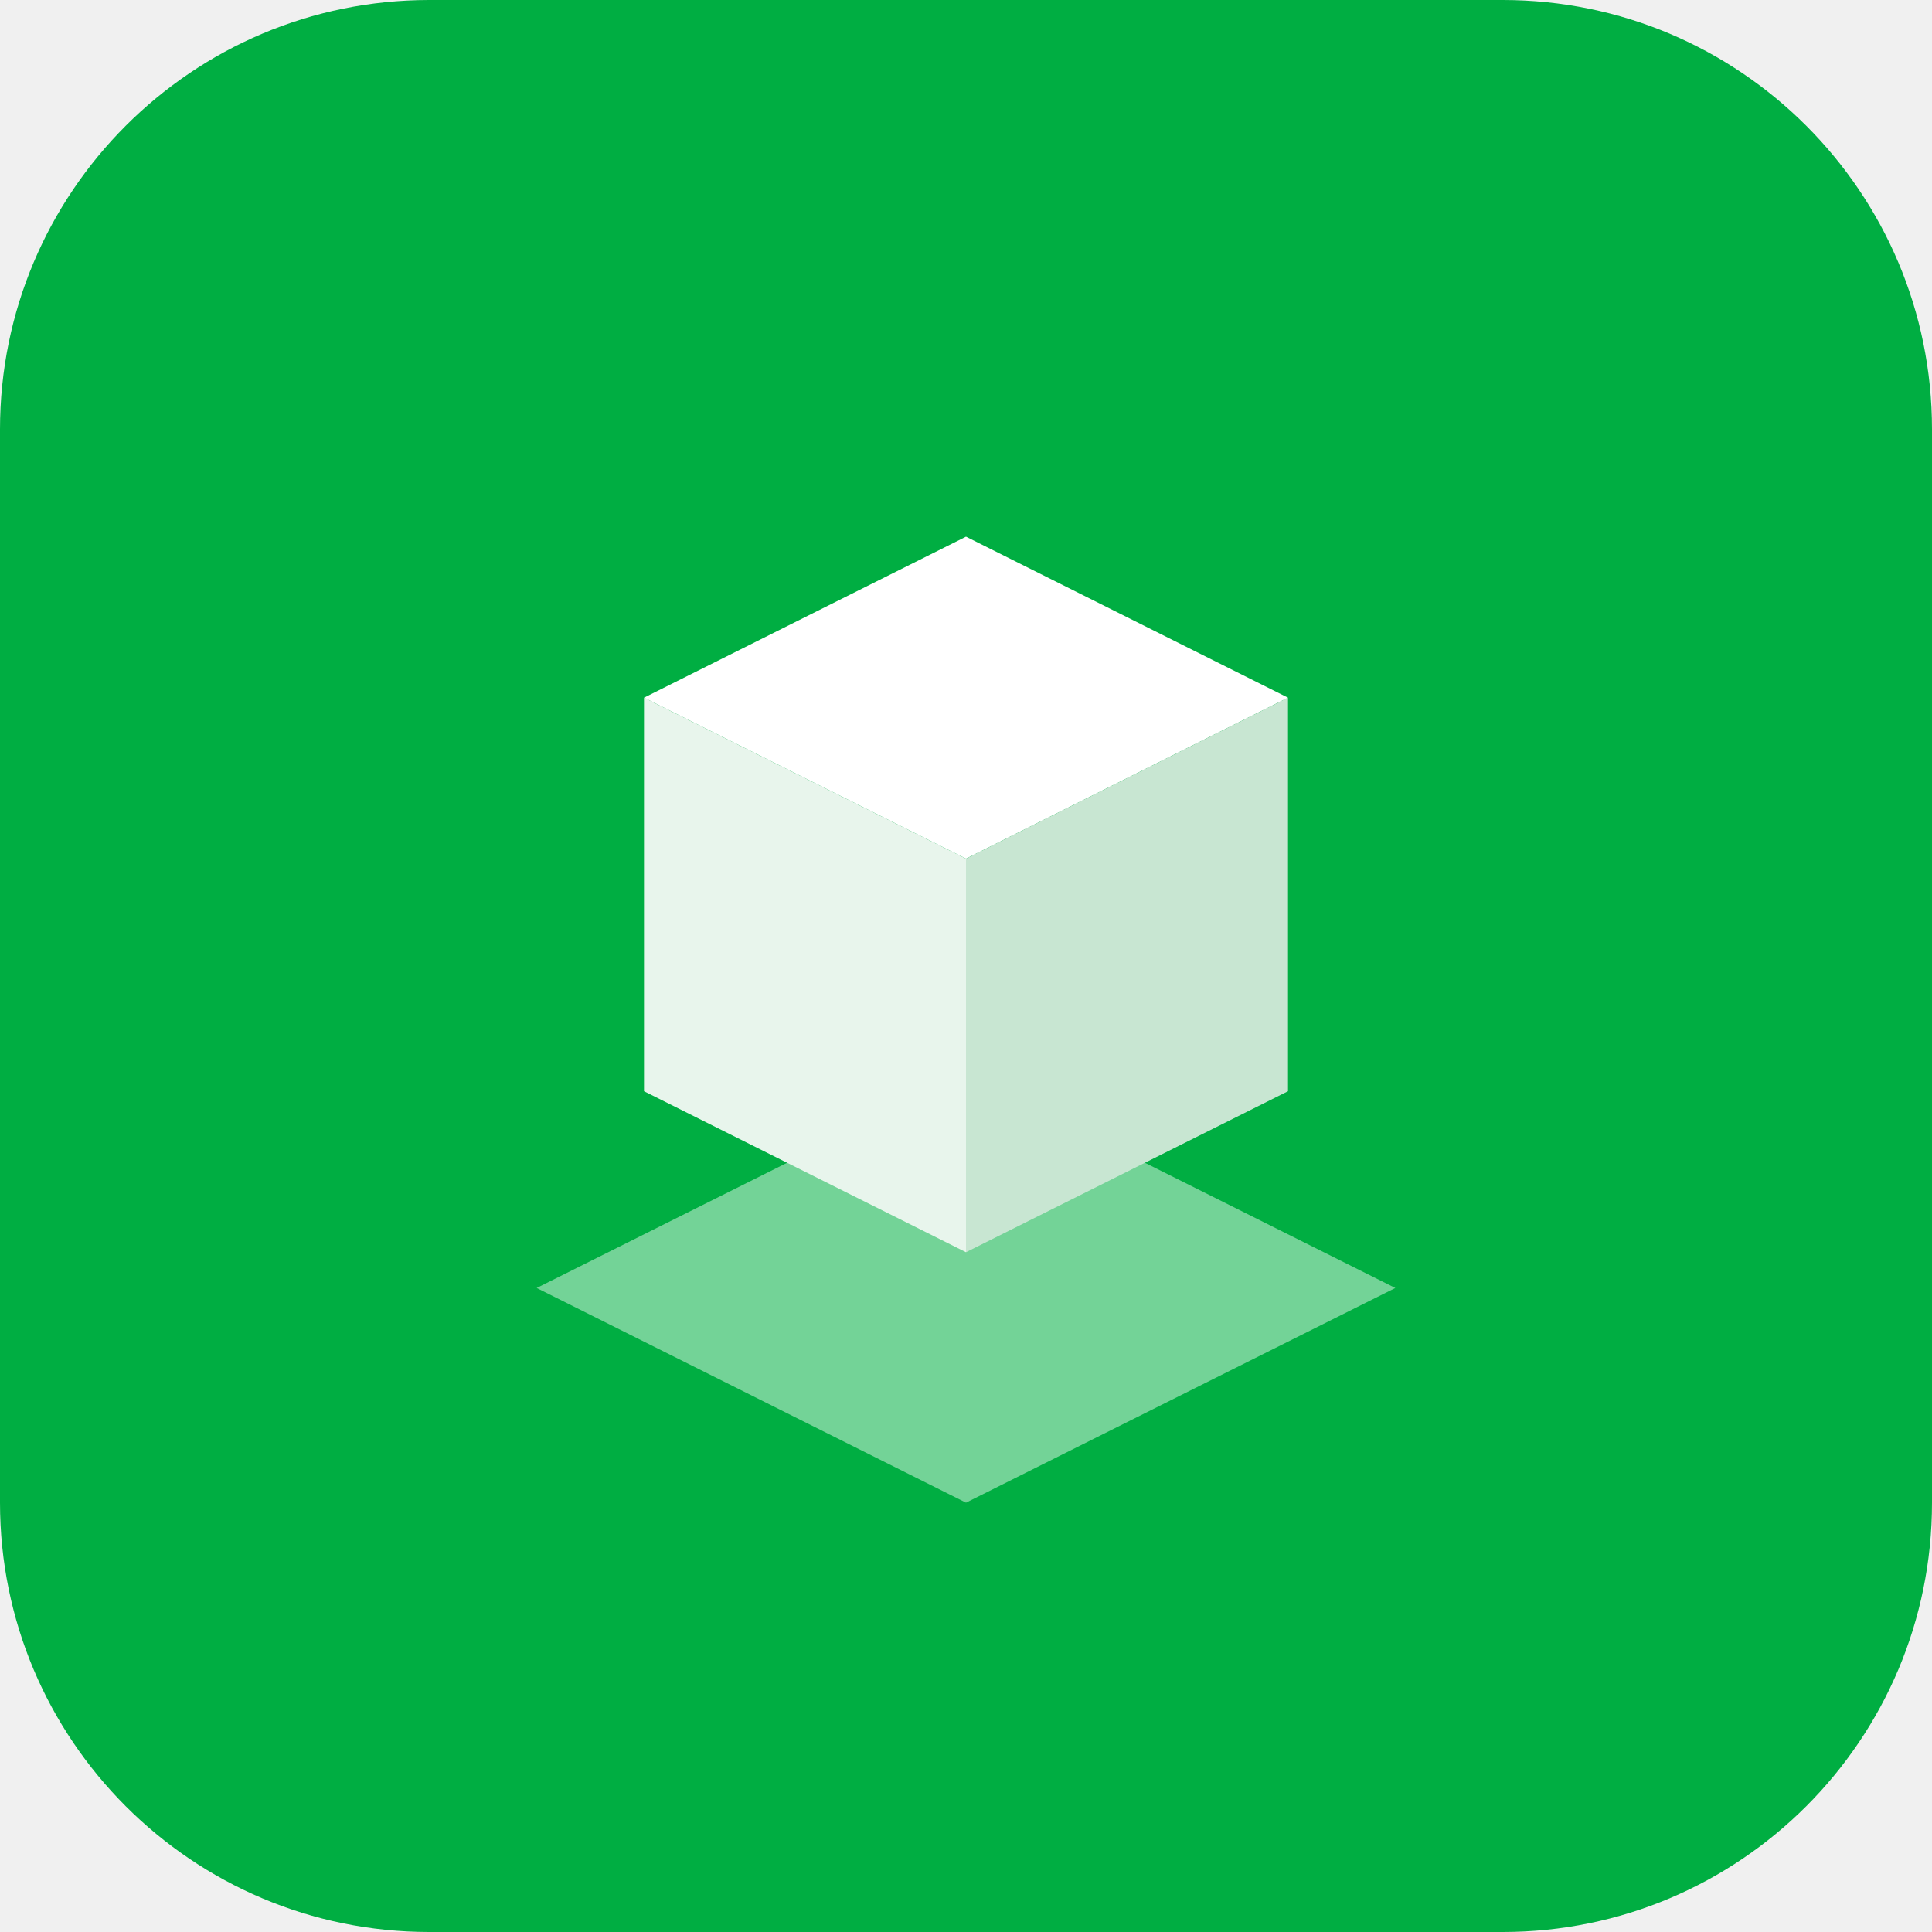
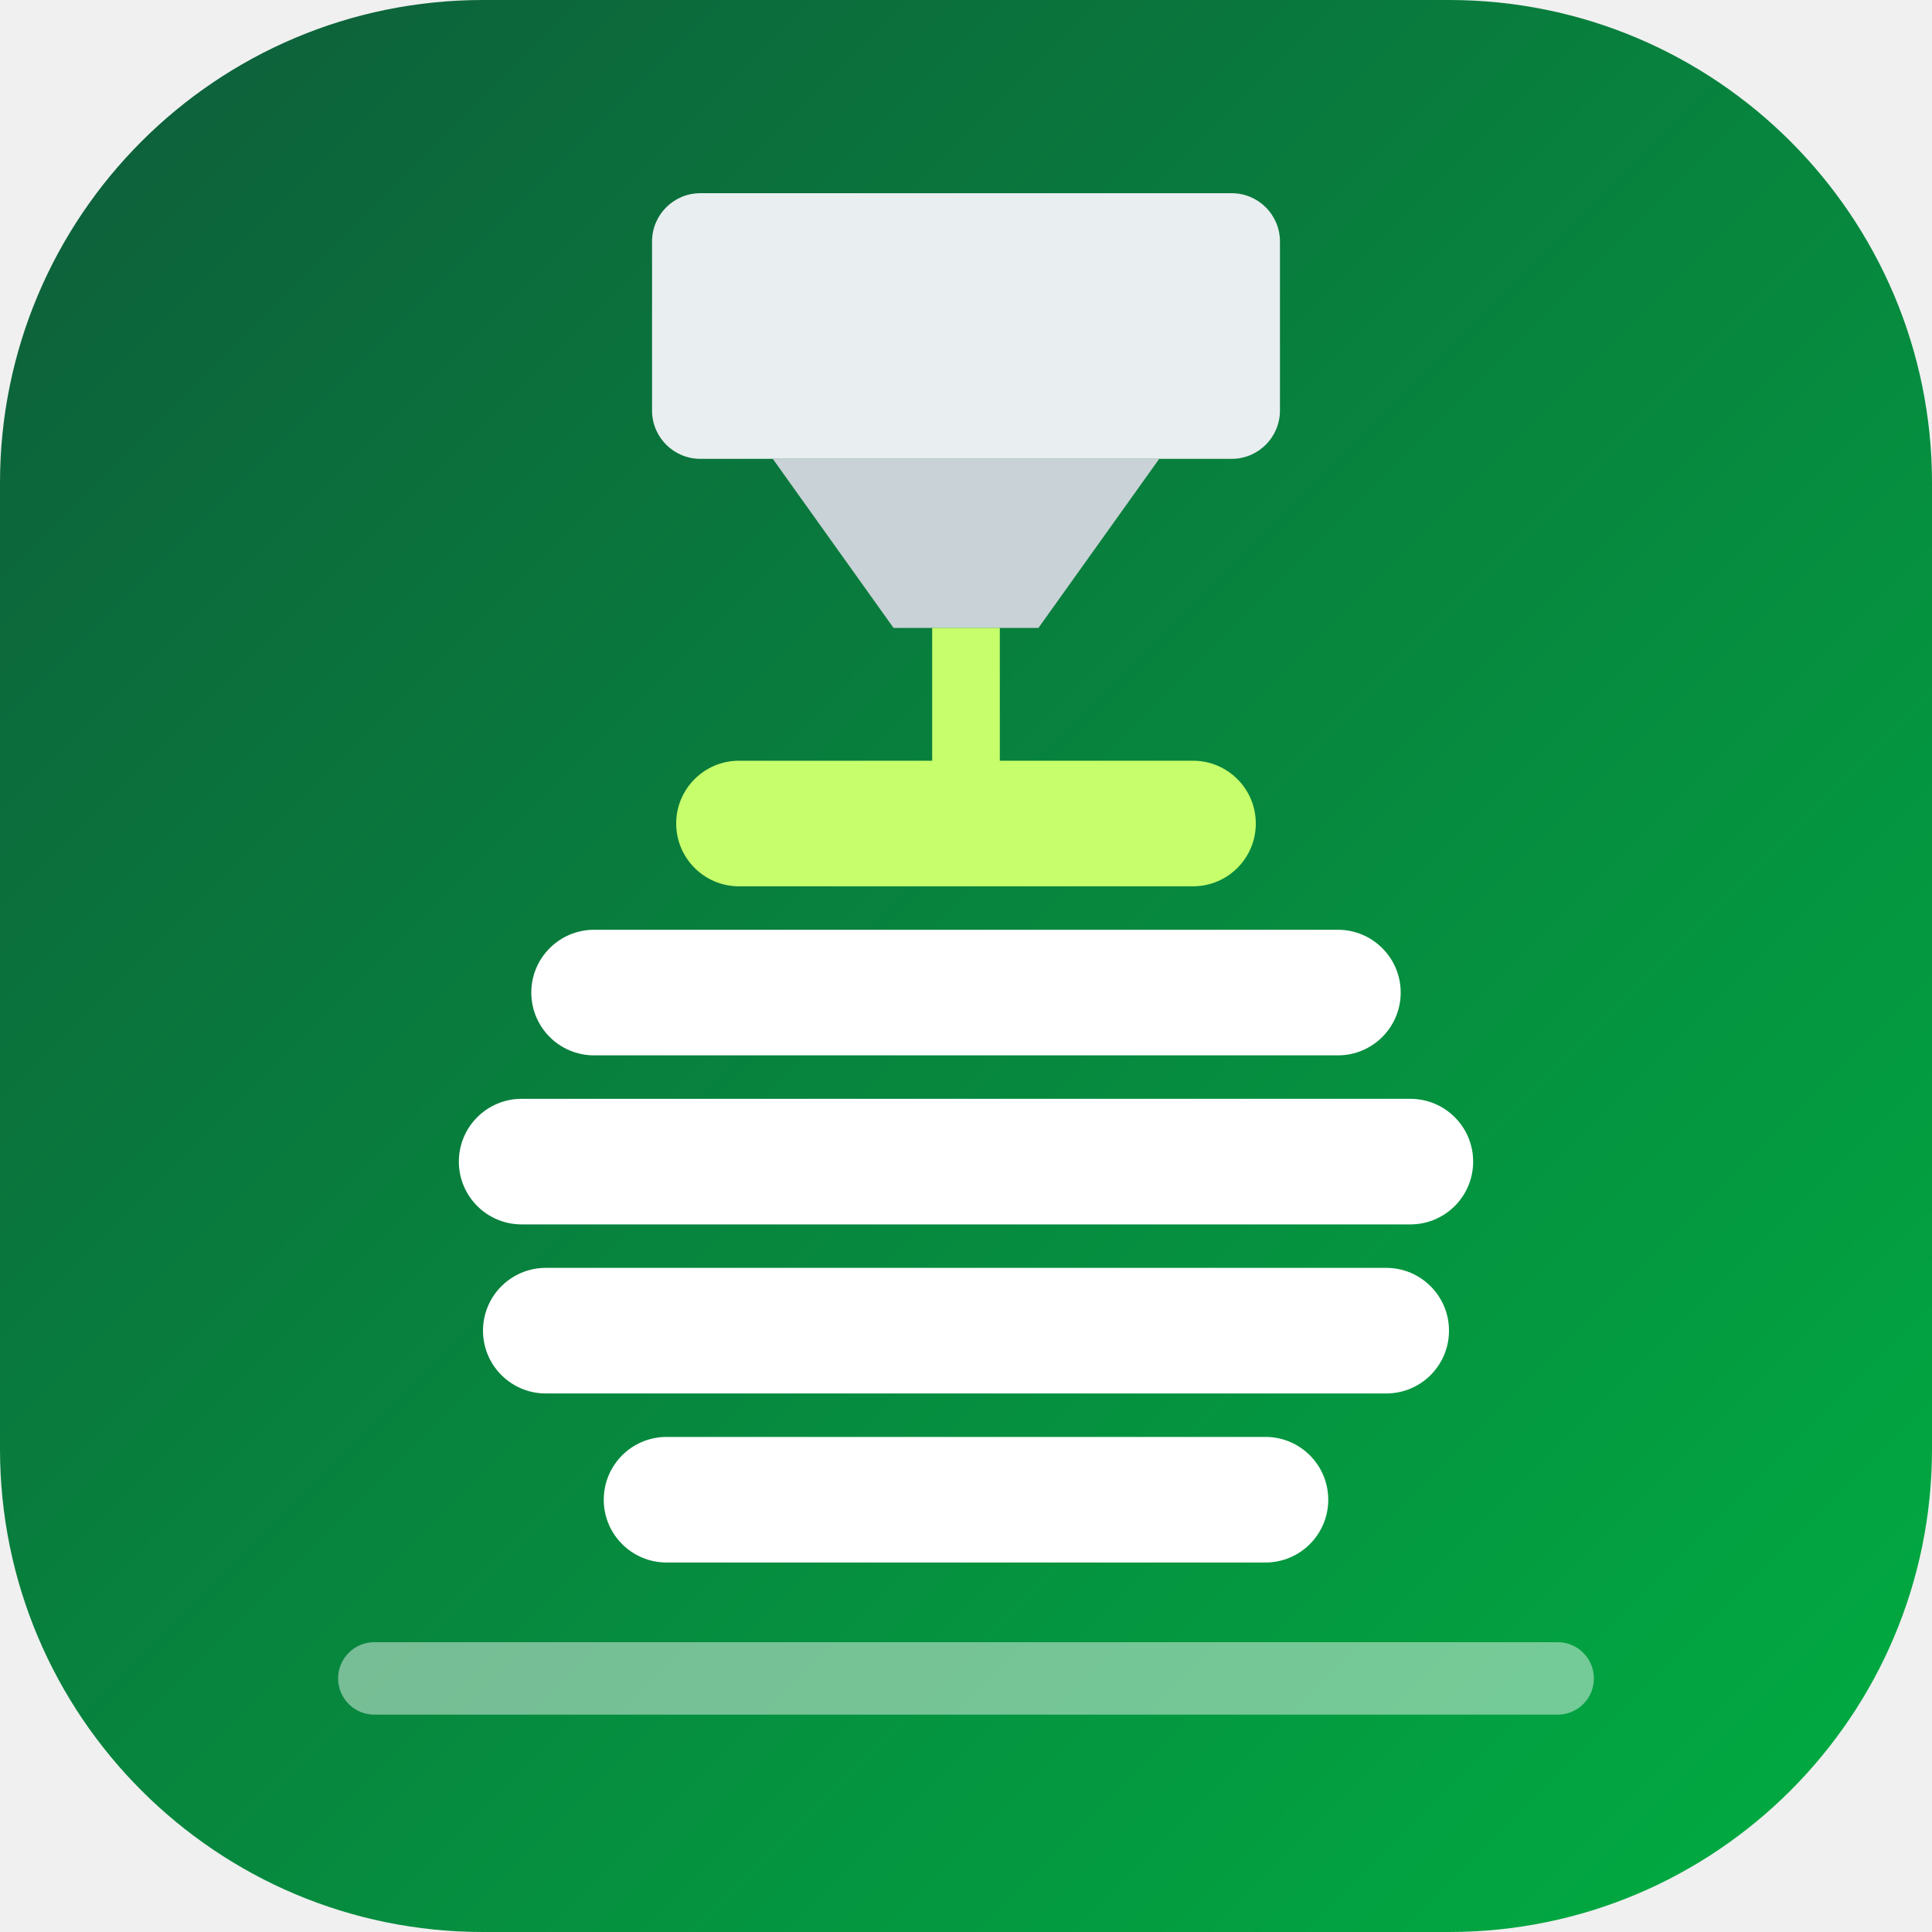
- <svg xmlns="http://www.w3.org/2000/svg" width="108" height="108" viewBox="0 0 108 108" role="img" aria-label="OrcaPod icon">
-   <rect width="108" height="108" rx="24" fill="#00AE42" />
-   <path fill="#FFFFFF" fill-opacity="0.45" d="M30,72 L54,84 L78,72 L54,60 Z" />
-   <path fill="#FFFFFF" d="M54,30 L72,39 L54,48 L36,39 Z" />
-   <path fill="#E8F5EC" d="M36,39 L54,48 L54,70 L36,61 Z" />
-   <path fill="#C8E6D2" d="M54,48 L72,39 L72,61 L54,70 Z" />
+ <svg xmlns="http://www.w3.org/2000/svg" width="108" height="108" viewBox="18 18 72 72" role="img" aria-label="OrcaPod icon">
+   <defs>
+     <linearGradient id="bg" x1="0" y1="0" x2="1" y2="1">
+       <stop offset="0" stop-color="#0E5C3A" />
+       <stop offset="1" stop-color="#00AE42" />
+     </linearGradient>
+   </defs>
+   <rect x="18" y="18" width="72" height="72" rx="18" fill="url(#bg)" />
+   <g transform="translate(54 54) scale(0.9) translate(-54 -54)">
+     <path fill="#E9EEF0" d="M43,22 h22 a2,2 0 0 1 2,2 v7 a2,2 0 0 1 -2,2 h-22 a2,2 0 0 1 -2,-2 v-7 a2,2 0 0 1 2,-2 Z" />
+     <path fill="#C9D2D6" d="M46,33 L62,33 L57,40 L51,40 Z" />
+     <path fill="#C6FF6B" d="M52.6,40 h2.8 v6 h-2.8 Z" />
+     <path fill="#C6FF6B" d="M44.6,45.5 h18.8 a2.6,2.6 0 0 1 2.6,2.6 v0.0 a2.6,2.6 0 0 1 -2.6,2.6 h-18.8 a2.6,2.6 0 0 1 -2.6,-2.6 v-0.0 a2.6,2.6 0 0 1 2.6,-2.6 Z" />
+     <path fill="#FFFFFF" d="M38.6,52.5 h30.8 a2.6,2.6 0 0 1 2.6,2.6 v0.0 a2.6,2.6 0 0 1 -2.6,2.6 h-30.8 a2.6,2.6 0 0 1 -2.6,-2.6 v-0.0 a2.6,2.6 0 0 1 2.6,-2.6 Z" />
+     <path fill="#FFFFFF" d="M35.6,59.5 h36.8 a2.6,2.6 0 0 1 2.6,2.6 v0.0 a2.6,2.6 0 0 1 -2.6,2.6 h-36.8 a2.6,2.6 0 0 1 -2.6,-2.6 v-0.0 a2.6,2.6 0 0 1 2.6,-2.6 Z" />
+     <path fill="#FFFFFF" d="M36.6,66.5 h34.8 a2.6,2.6 0 0 1 2.6,2.6 v0.0 a2.6,2.6 0 0 1 -2.6,2.6 h-34.8 a2.6,2.6 0 0 1 -2.6,-2.6 v-0.0 a2.6,2.6 0 0 1 2.6,-2.6 Z" />
+     <path fill="#FFFFFF" d="M41.6,73.5 h24.8 a2.6,2.6 0 0 1 2.6,2.6 v0.0 a2.6,2.6 0 0 1 -2.6,2.6 h-24.8 a2.6,2.6 0 0 1 -2.6,-2.6 v-0.0 a2.6,2.6 0 0 1 2.6,-2.6 Z" />
+     <path fill="#FFFFFF" fill-opacity="0.45" d="M29.5,82 h49.0 a1.5,1.5 0 0 1 1.5,1.5 v0.0 a1.5,1.5 0 0 1 -1.5,1.5 h-49.0 a1.5,1.5 0 0 1 -1.5,-1.5 v-0.0 a1.5,1.5 0 0 1 1.5,-1.5 Z" />
+   </g>
</svg>
